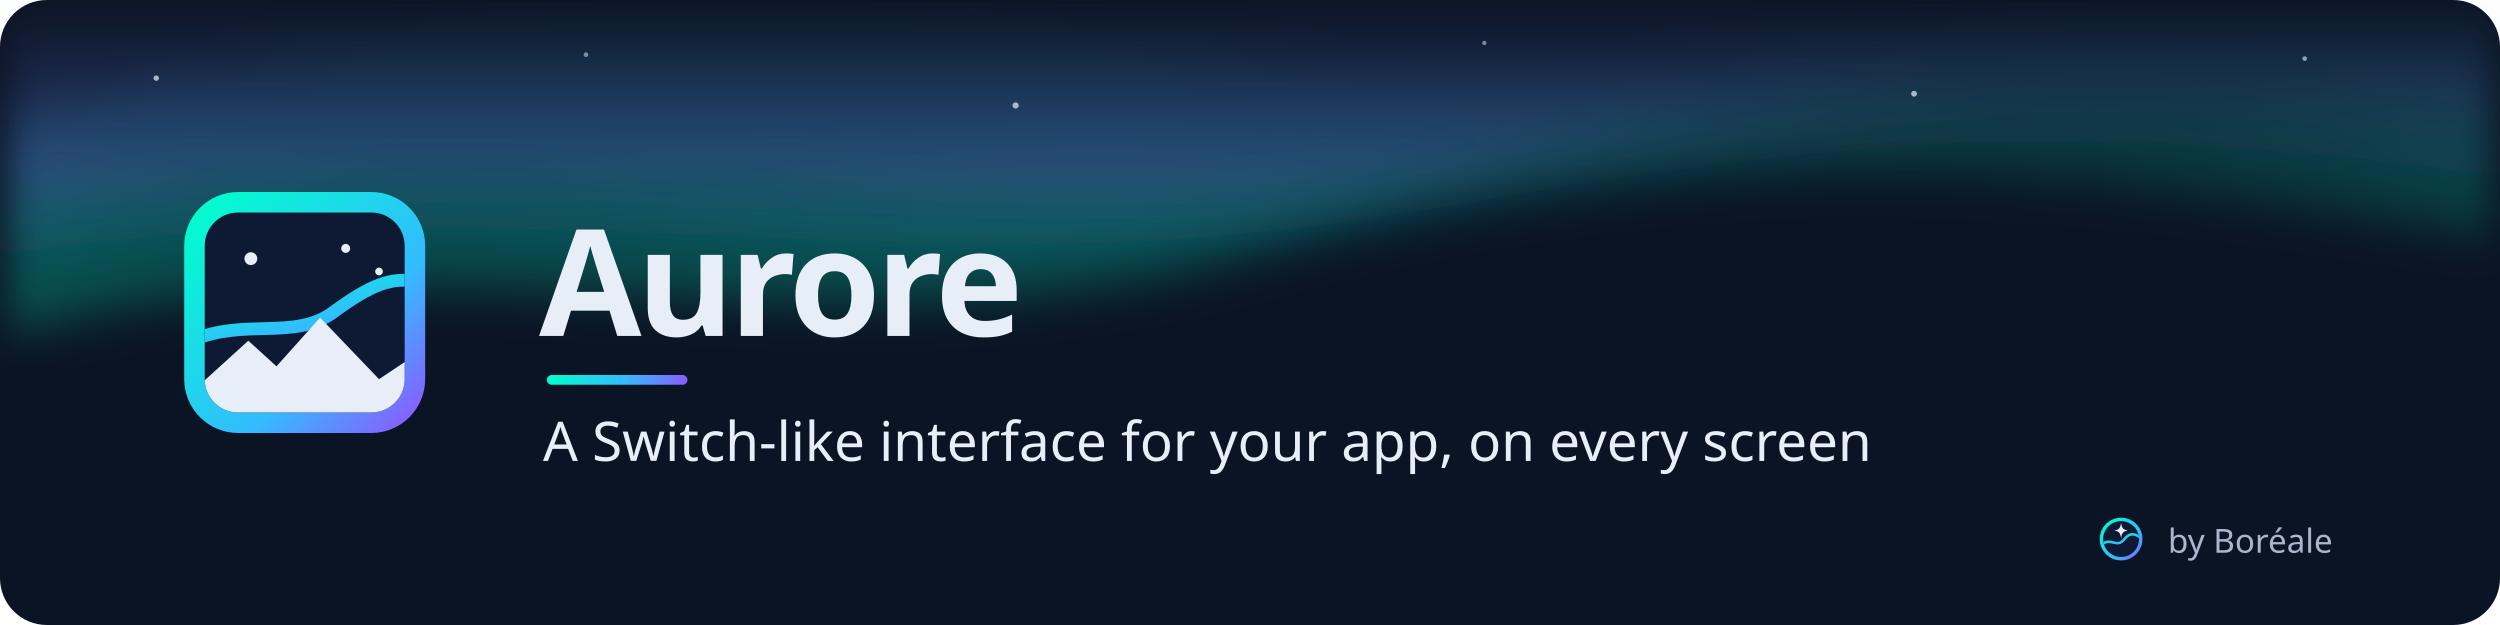
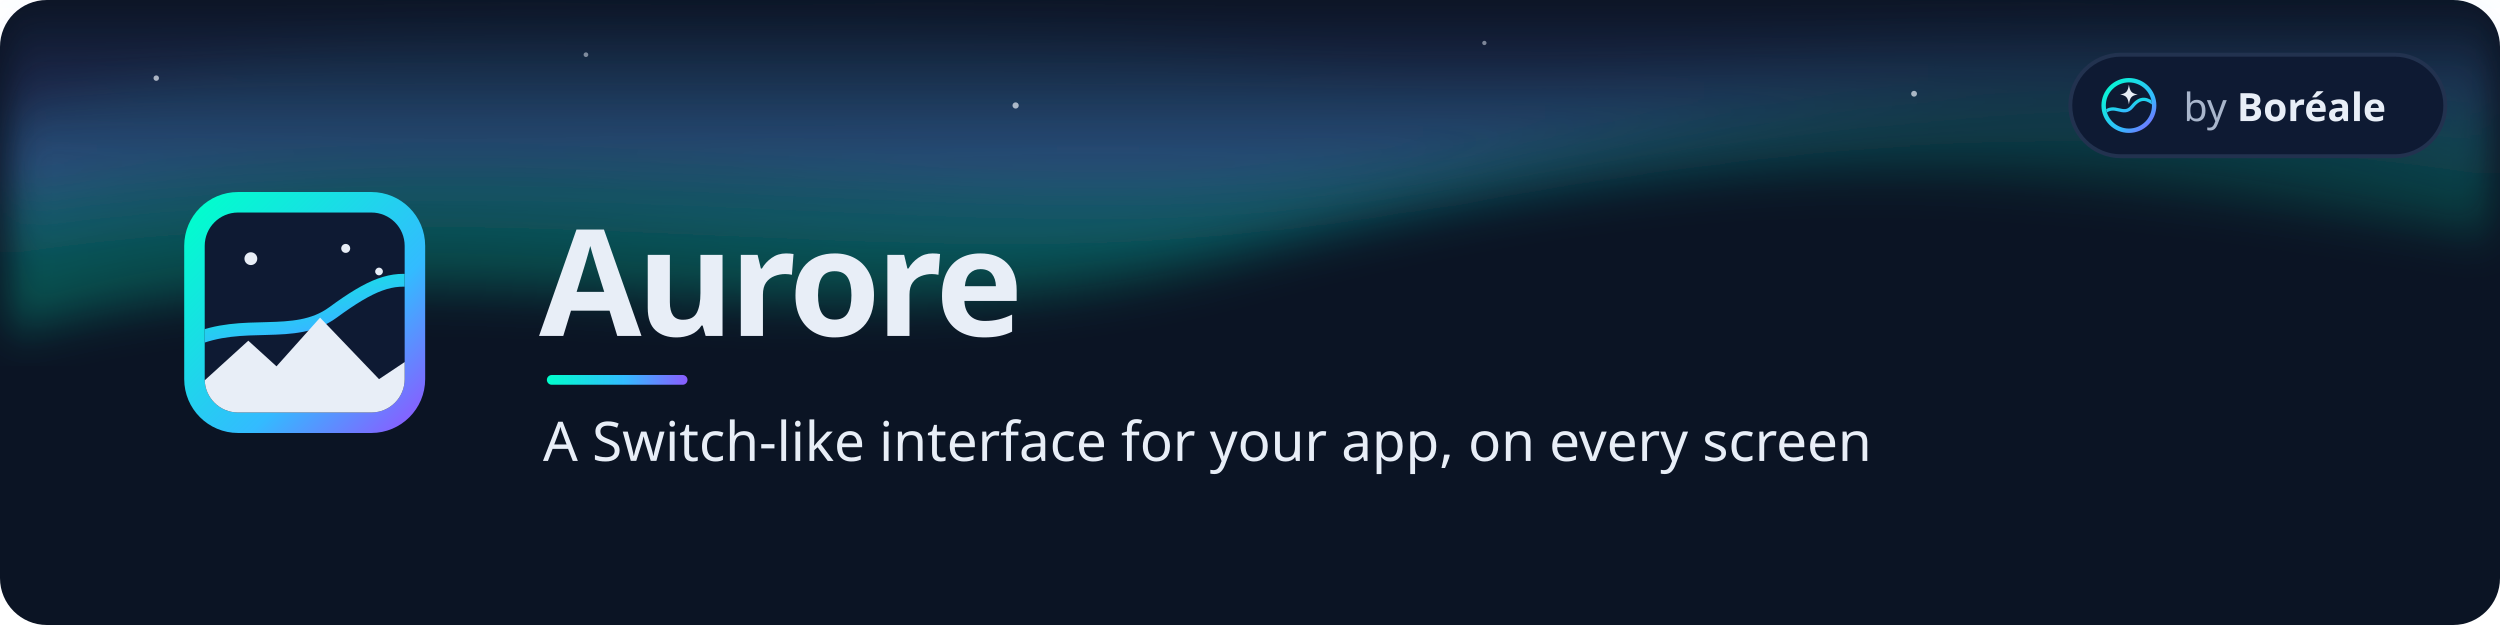
<svg xmlns="http://www.w3.org/2000/svg" width="1280" height="320" viewBox="0 0 1280 320">
  <defs>
    <linearGradient id="word" x1="0" y1="0" x2="1" y2="0">
      <stop offset="0" stop-color="#00FFCC" />
      <stop offset="0.55" stop-color="#33BBFF" />
      <stop offset="1" stop-color="#8A5CFF" />
    </linearGradient>
    <linearGradient id="c1" x1="0" y1="0" x2="0" y2="1">
      <stop offset="0" stop-color="#00FFCC" stop-opacity="0" />
      <stop offset="1" stop-color="#00FFCC" stop-opacity="0.3" />
    </linearGradient>
    <linearGradient id="c2" x1="0" y1="0" x2="0" y2="1">
      <stop offset="0" stop-color="#33BBFF" stop-opacity="0" />
      <stop offset="1" stop-color="#33BBFF" stop-opacity="0.22" />
    </linearGradient>
    <linearGradient id="c3" x1="0" y1="0" x2="0" y2="1">
      <stop offset="0" stop-color="#8A5CFF" stop-opacity="0" />
      <stop offset="1" stop-color="#8A5CFF" stop-opacity="0.24" />
    </linearGradient>
    <filter id="soft">
      <feGaussianBlur stdDeviation="12" />
    </filter>
  </defs>
  <rect width="1280" height="320" rx="24" fill="#0B1424" />
  <g filter="url(#soft)">
    <path d="M0 170 C 220 110, 420 190, 640 130 S 1040 80, 1280 120 L 1280 10 C 1040 -10, 860 60, 640 30 S 220 0, 0 60 Z" fill="url(#c1)" />
    <path d="M0 130 C 260 90, 480 150, 700 110 S 1080 60, 1280 90 L 1280 0 L 0 0 Z" fill="url(#c2)" />
    <path d="M0 100 C 300 60, 520 120, 760 80 S 1100 40, 1280 60 L 1280 0 L 0 0 Z" fill="url(#c3)" />
  </g>
  <g fill="#E8EEF7">
    <circle cx="80" cy="40" r="1.4" opacity="0.7" />
    <circle cx="300" cy="28" r="1.2" opacity="0.5" />
    <circle cx="520" cy="54" r="1.6" opacity="0.7" />
    <circle cx="760" cy="22" r="1.1" opacity="0.5" />
    <circle cx="980" cy="48" r="1.5" opacity="0.7" />
    <circle cx="1180" cy="30" r="1.2" opacity="0.6" />
  </g>
  <svg x="72" y="76" width="168" height="168" viewBox="0 0 256 256">
    <defs>
      <linearGradient id="m-colour" x1="0" y1="0" x2="1" y2="1">
        <stop offset="0" stop-color="#00FFCC" />
        <stop offset="0.65" stop-color="#33BBFF" />
        <stop offset="1" stop-color="#8A5CFF" />
      </linearGradient>
      <clipPath id="m-pane">
        <rect x="50" y="50" width="156" height="156" rx="26" />
      </clipPath>
    </defs>
    <rect x="42" y="42" width="172" height="172" rx="34" fill="#0E1A33" stroke="url(#m-colour)" stroke-width="16" />
    <g clip-path="url(#m-pane)">
      <path d="M40 150 C 80 132, 120 150, 150 128 S 196 100, 216 104" fill="none" stroke="url(#m-colour)" stroke-width="10" stroke-linecap="round" />
      <path d="M40 216 L 40 190 L 84 150 L 106 170 L 140 132 L 186 180 L 216 160 L 216 216 Z" fill="#E8EEF7" />
    </g>
    <circle cx="86" cy="86" r="5" fill="#E8EEF7" />
    <circle cx="160" cy="78" r="3.5" fill="#E8EEF7" />
    <circle cx="186" cy="96" r="3" fill="#E8EEF7" />
  </svg>
  <text x="276" y="172" font-family="Sora" font-weight="700" font-size="76" letter-spacing="-2.5" fill="#E8EEF7">Aurore</text>
  <rect x="280" y="192" width="72" height="5" rx="2.5" fill="url(#word)" />
  <text x="278" y="236" font-family="Sora" font-weight="300" font-size="28" fill="#E8EEF7">A Switch-like interface for your app, on every screen</text>
-   <svg x="1072" y="262" width="28" height="28" viewBox="0 0 256 256">
+   <rect x="1060" y="28" width="192" height="52" rx="26" fill="#0E1A33" stroke="#22324F" stroke-width="2" />
+   <svg x="1072" y="36" width="36" height="36" viewBox="0 0 256 256">
    <defs>
      <linearGradient id="b-colour" x1="0" y1="0" x2="1" y2="1">
        <stop offset="0" stop-color="#00FFCC" />
        <stop offset="0.65" stop-color="#33BBFF" />
        <stop offset="1" stop-color="#8A5CFF" />
      </linearGradient>
      <clipPath id="b-sky">
        <circle cx="128" cy="128" r="84" />
      </clipPath>
    </defs>
    <circle cx="128" cy="128" r="92" fill="#0E1A33" stroke="url(#b-colour)" stroke-width="16" />
    <path clip-path="url(#b-sky)" d="M36 156 C 76 116, 108 172, 140 132 S 196 104, 224 126" fill="none" stroke="url(#b-colour)" stroke-width="12" stroke-linecap="round" />
    <path d="M128 52 C 132 78, 138 84, 160 88 C 138 92, 132 98, 128 124 C 124 98, 118 92, 96 88 C 118 84, 124 78, 128 52 Z" fill="#E8EEF7" />
  </svg>
-   <text x="1110" y="283" font-family="JetBrains Mono" font-size="17" fill="#A9B6CC">by Boréale</text>
+   <text x="1118" y="62" font-family="Sora" font-weight="400" font-size="20" fill="#A9B6CC">by <tspan font-weight="700" fill="#E8EEF7">Boréale</tspan>
+   </text>
</svg>
